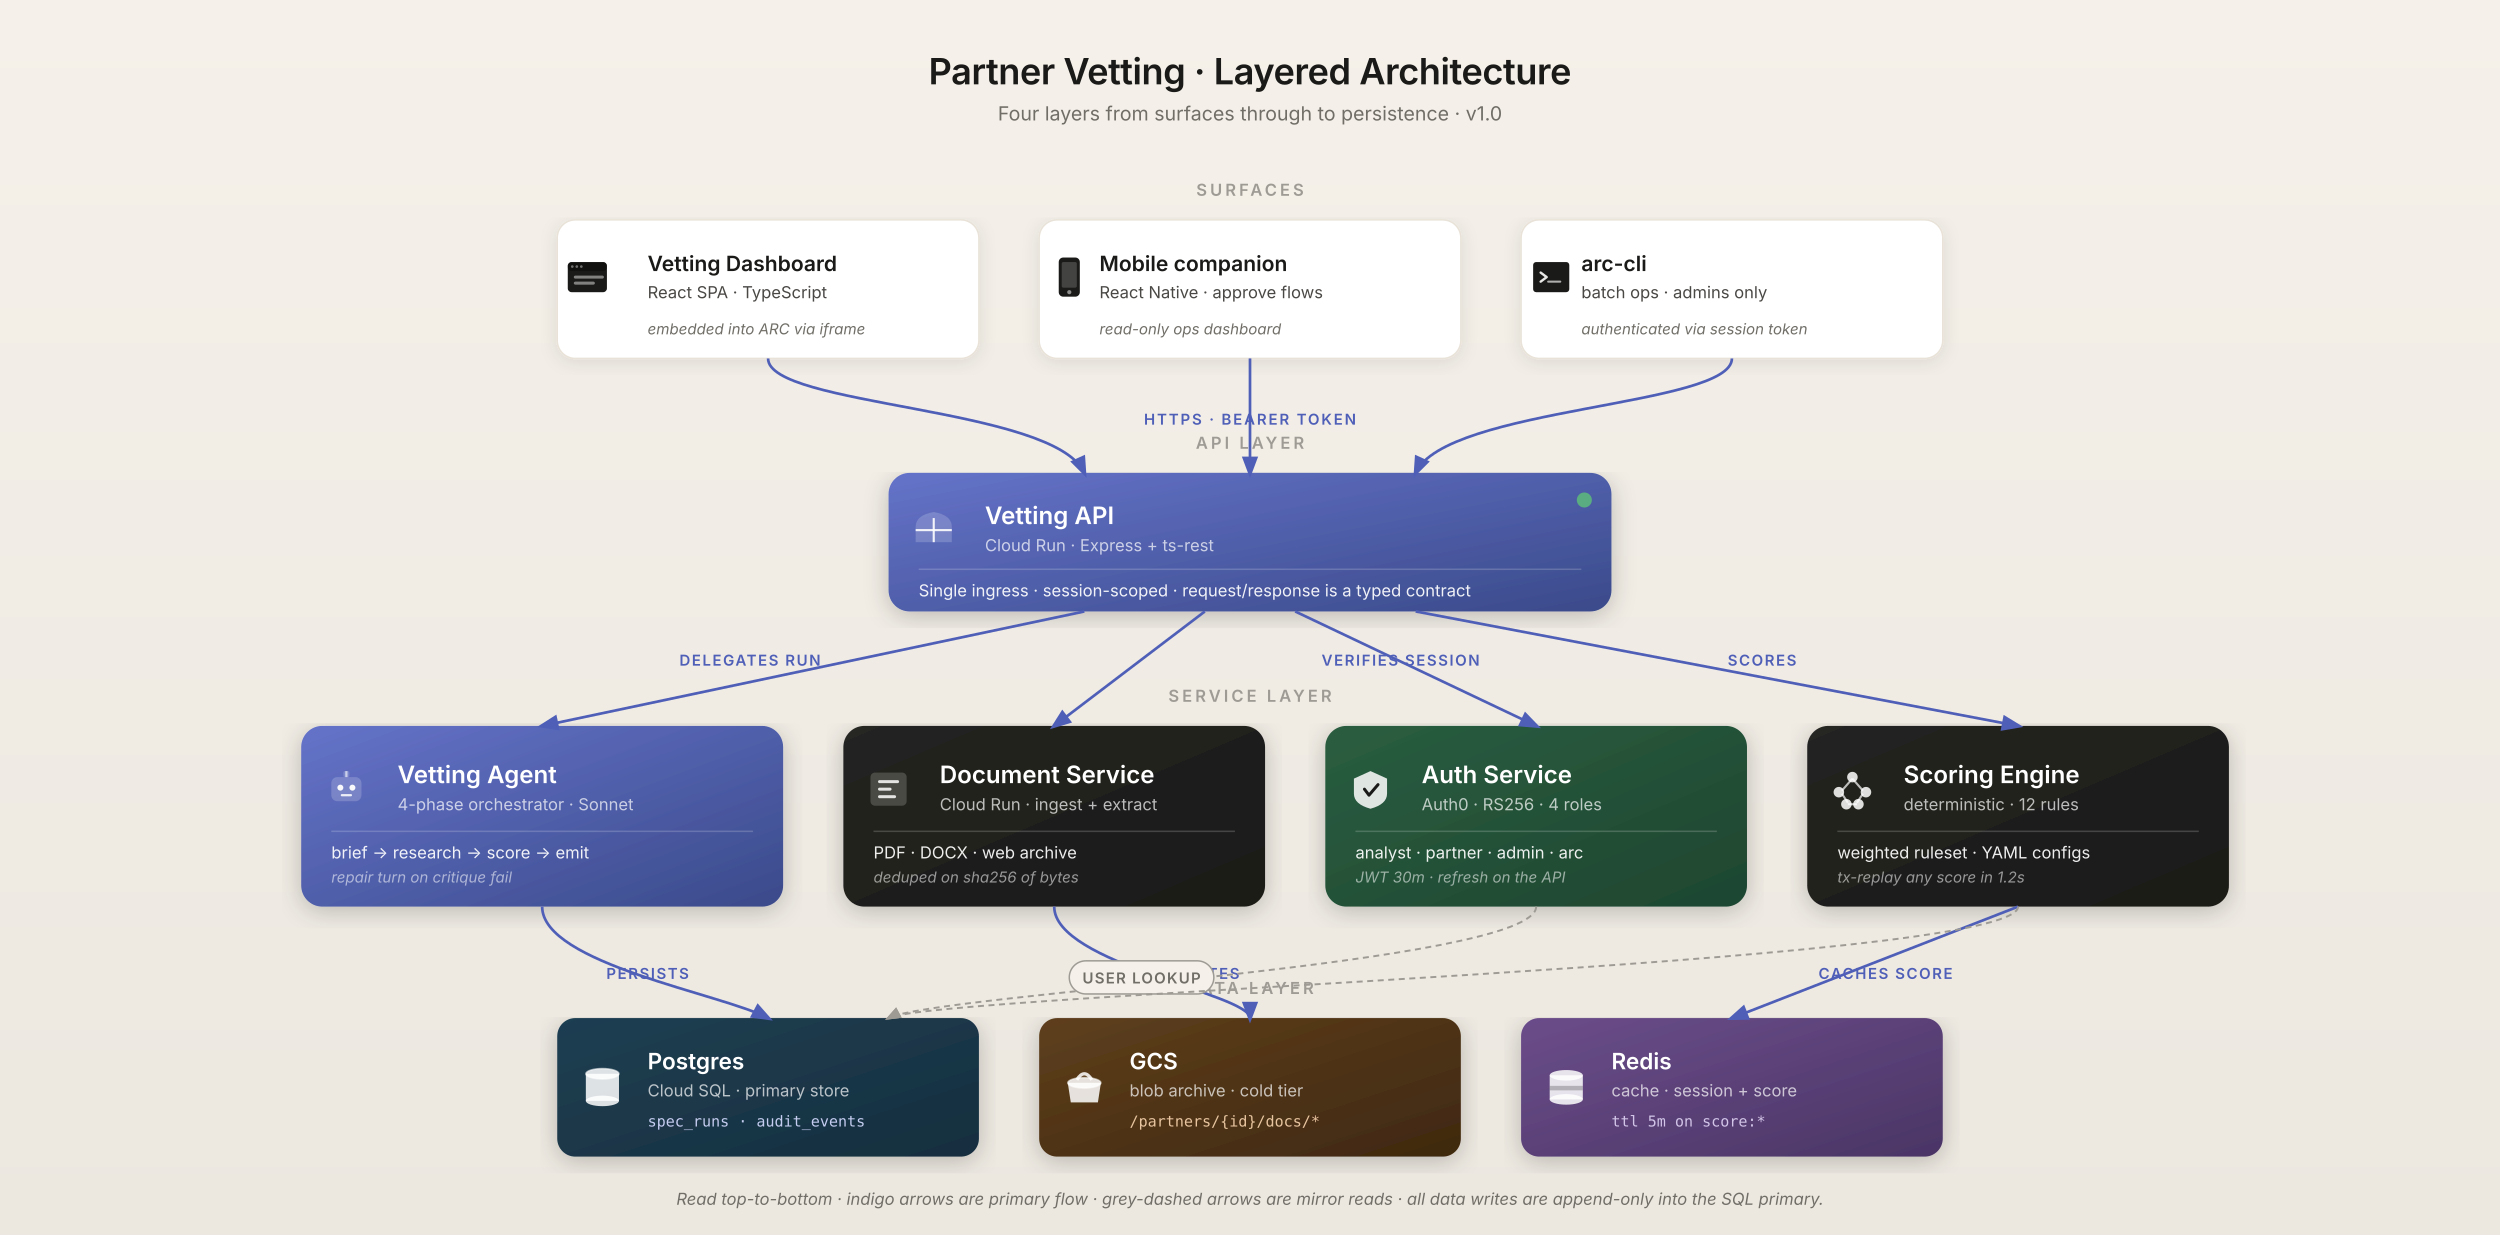
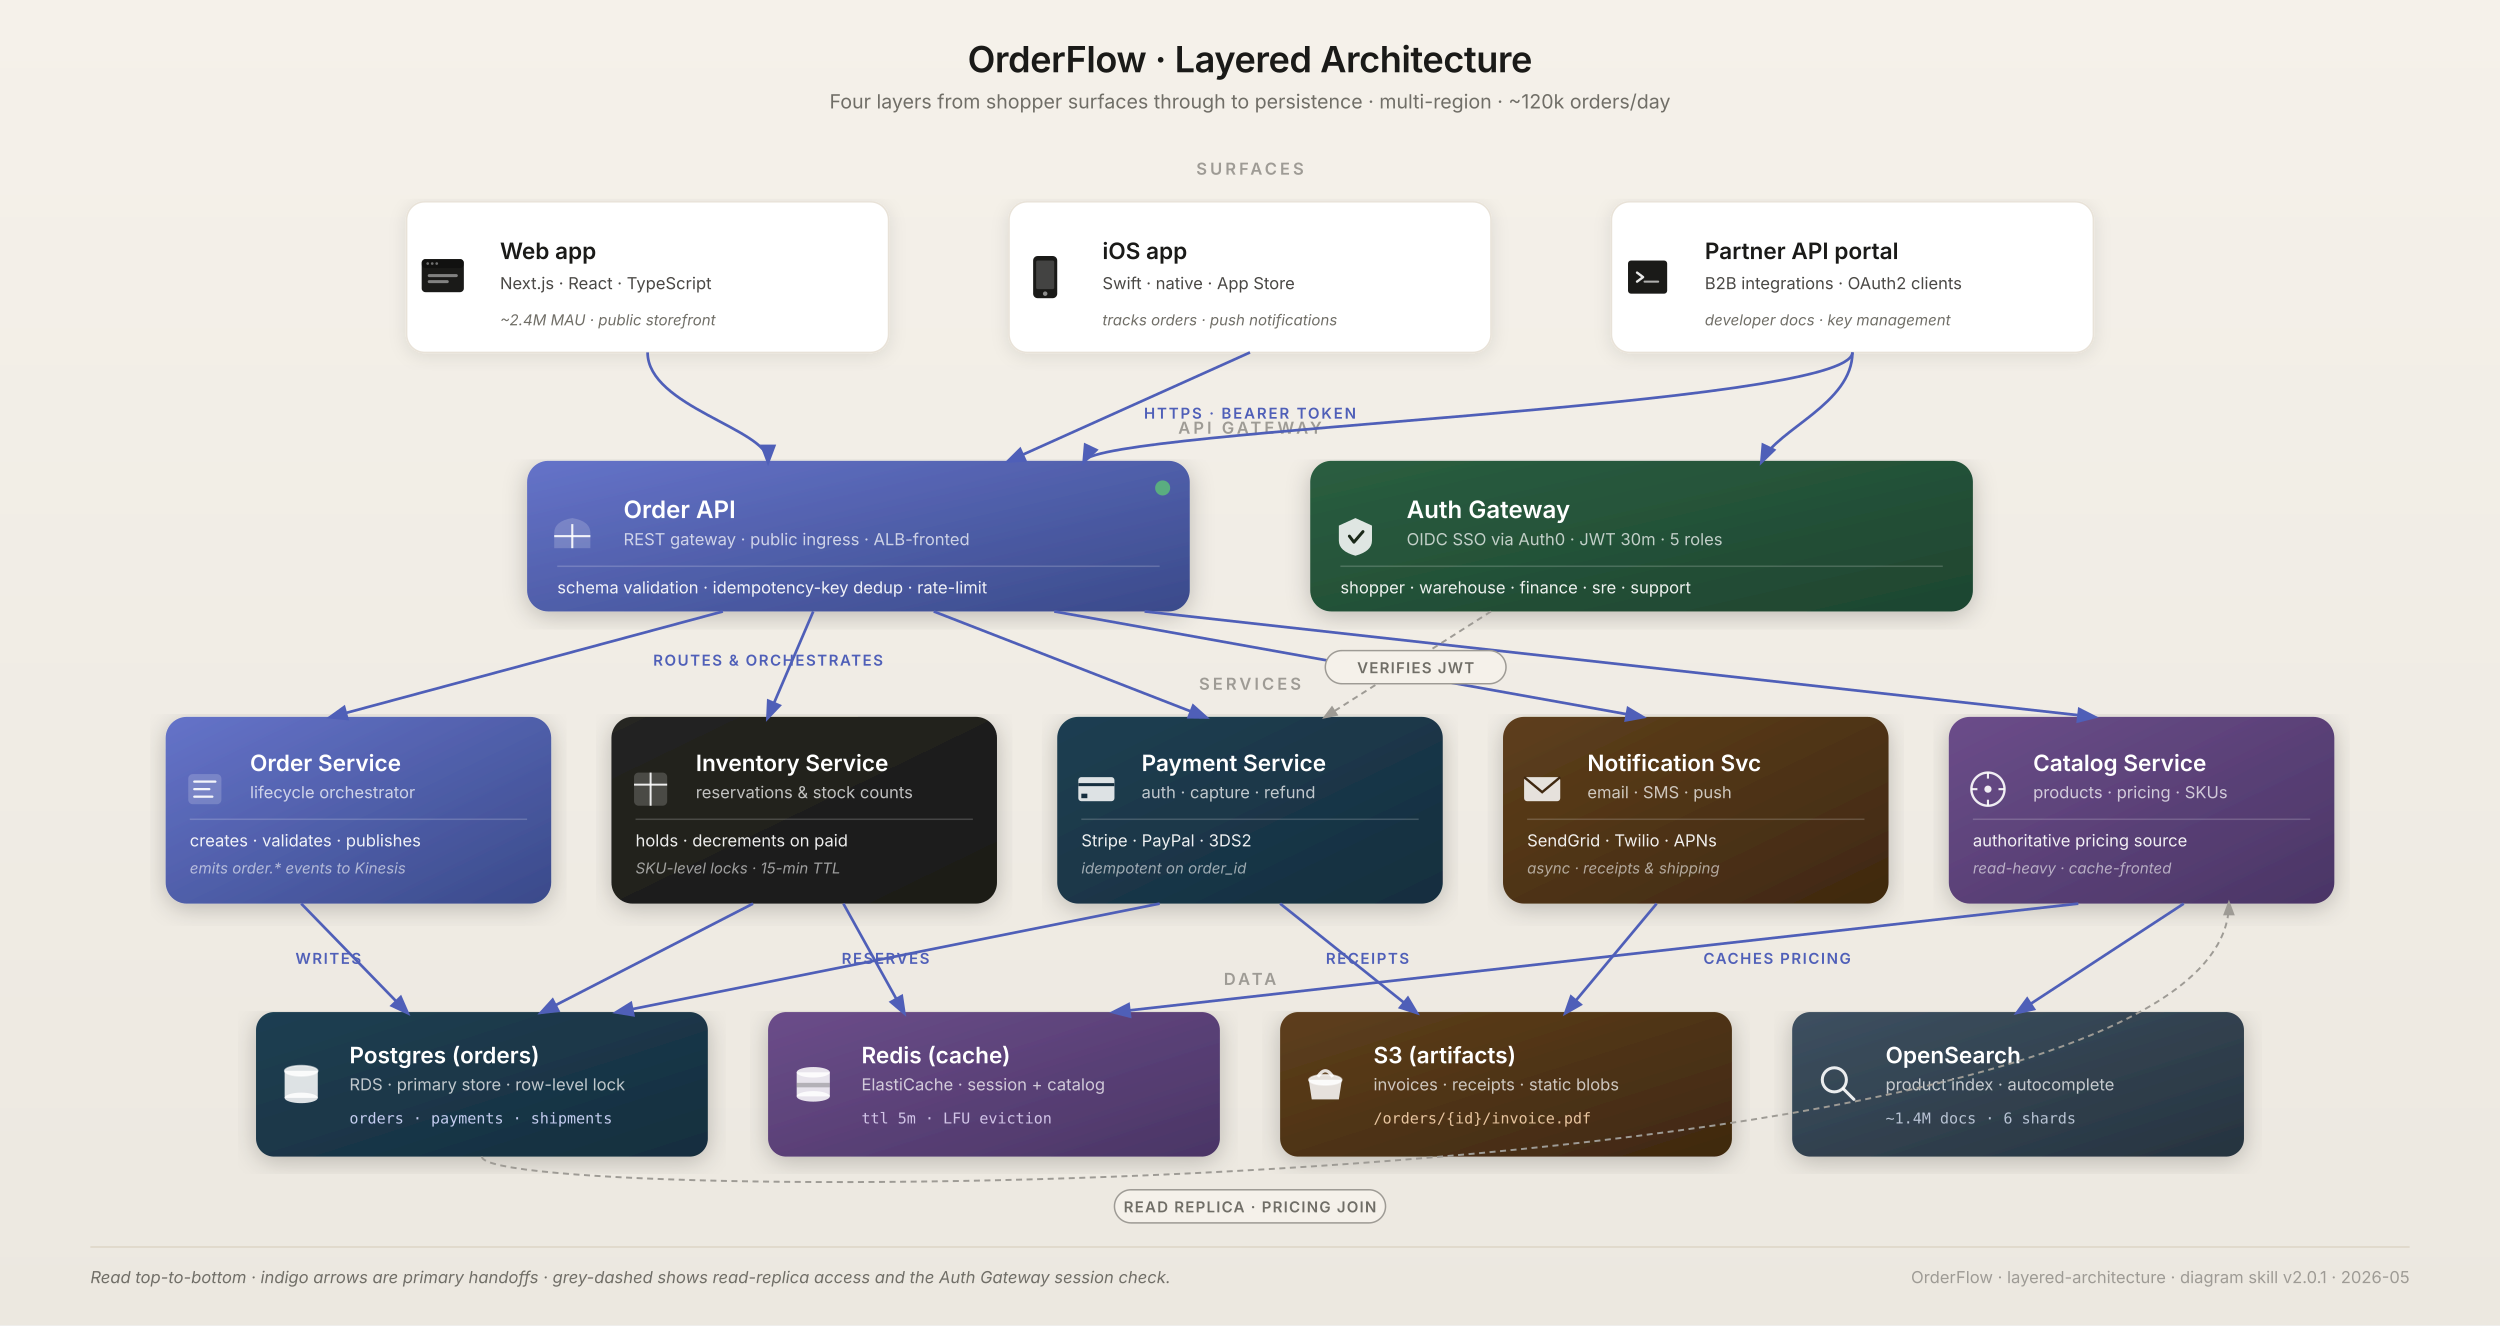
- <svg xmlns="http://www.w3.org/2000/svg" viewBox="0 0 1660 820" font-family="Inter, system-ui, -apple-system, sans-serif">
+ <svg xmlns="http://www.w3.org/2000/svg" viewBox="0 0 1660 880" font-family="Inter, system-ui, -apple-system, sans-serif">
  <defs>
    <filter id="cardShadow" x="-4%" y="-4%" width="108%" height="116%">
      <feDropShadow dx="0" dy="2" stdDeviation="6" flood-color="#1a1a18" flood-opacity="0.10" />
    </filter>
    <filter id="cardShadowDark" x="-4%" y="-4%" width="108%" height="116%">
      <feDropShadow dx="0" dy="3" stdDeviation="8" flood-color="#1a1a18" flood-opacity="0.22" />
    </filter>
    <linearGradient id="bgGrad" x1="0" y1="0" x2="0" y2="1">
      <stop offset="0%" stop-color="#f5f1ea" />
      <stop offset="100%" stop-color="#ece8e0" />
    </linearGradient>
    <linearGradient id="surfacePrimary" x1="0" y1="0" x2="1" y2="1">
      <stop offset="0%" stop-color="#6573c9" />
      <stop offset="100%" stop-color="#3a4a8a" />
    </linearGradient>
    <linearGradient id="surfaceNeutral" x1="0" y1="0" x2="1" y2="1">
      <stop offset="0%" stop-color="#252521" />
      <stop offset="100%" stop-color="#1a1a18" />
    </linearGradient>
    <linearGradient id="surfaceSql" x1="0" y1="0" x2="1" y2="1">
      <stop offset="0%" stop-color="#1e3f52" />
      <stop offset="100%" stop-color="#162e3e" />
    </linearGradient>
    <linearGradient id="surfaceSecure" x1="0" y1="0" x2="1" y2="1">
      <stop offset="0%" stop-color="#2a5e40" />
      <stop offset="100%" stop-color="#1e4530" />
    </linearGradient>
    <linearGradient id="surfaceStore" x1="0" y1="0" x2="1" y2="1">
      <stop offset="0%" stop-color="#5e3f1c" />
      <stop offset="100%" stop-color="#3f2810" />
    </linearGradient>
    <linearGradient id="surfaceCache" x1="0" y1="0" x2="1" y2="1">
      <stop offset="0%" stop-color="#6b4d8a" />
      <stop offset="100%" stop-color="#4a3565" />
    </linearGradient>
+     <linearGradient id="surfaceSlate" x1="0" y1="0" x2="1" y2="1">
+       <stop offset="0%" stop-color="#3d5060" />
+       <stop offset="100%" stop-color="#26333f" />
+     </linearGradient>
    <marker id="arrowAccent" markerWidth="8" markerHeight="8" refX="6" refY="3" orient="auto">
      <path d="M0,0 L0,6 L8,3 z" fill="#4f5fb8" />
    </marker>
    <marker id="arrowAccentSm" markerWidth="7" markerHeight="7" refX="5" refY="3" orient="auto">
      <path d="M0,0 L0,6 L7,3 z" fill="#4f5fb8" />
    </marker>
    <marker id="arrowGrey" markerWidth="8" markerHeight="8" refX="6" refY="3" orient="auto">
      <path d="M0,0 L0,6 L8,3 z" fill="#9e9b95" />
    </marker>
  </defs>
-   <rect width="1660" height="820" fill="url(#bgGrad)" />
-   <text x="830" y="56" text-anchor="middle" font-size="24" font-weight="600" fill="#1a1a18" letter-spacing="-0.3">Partner Vetting · Layered Architecture</text>
-   <text x="830" y="80" text-anchor="middle" font-size="13" fill="#706e67">Four layers from surfaces through to persistence · v1.0</text>
-   <text x="830" y="130" text-anchor="middle" font-size="11" font-weight="600" fill="#9e9b95" letter-spacing="2">SURFACES</text>
-   <rect x="370" y="146" width="280" height="92" rx="12" fill="white" stroke="#e8e2d8" filter="url(#cardShadow)" />
-   <g transform="translate(390, 184)">
-     <rect x="-13" y="-10" width="26" height="20" rx="2.5" fill="#1a1a18" />
-     <rect x="-13" y="-10" width="26" height="6" rx="2.5" fill="rgba(0,0,0,0.35)" />
-     <circle cx="-10" cy="-7" r="0.9" fill="rgba(255,255,255,0.4)" />
-     <circle cx="-7" cy="-7" r="0.9" fill="rgba(255,255,255,0.4)" />
-     <circle cx="-4" cy="-7" r="0.9" fill="rgba(255,255,255,0.4)" />
-     <rect x="-9" y="-1" width="20" height="2" rx="1" fill="rgba(255,255,255,0.45)" />
-     <rect x="-9" y="3" width="14" height="2" rx="1" fill="rgba(255,255,255,0.45)" />
-   </g>
-   <text x="430" y="180" font-size="14" font-weight="600" fill="#1a1a18">Vetting Dashboard</text>
-   <text x="430" y="198" font-size="11" fill="#4a4845">React SPA · TypeScript</text>
-   <text x="430" y="222" font-size="10" font-style="italic" fill="#706e67">embedded into ARC via iframe</text>
-   <rect x="690" y="146" width="280" height="92" rx="12" fill="white" stroke="#e8e2d8" filter="url(#cardShadow)" />
-   <g transform="translate(710, 184)">
-     <rect x="-7" y="-13" width="14" height="26" rx="3" fill="#1a1a18" />
-     <rect x="-5" y="-10" width="10" height="17" rx="1" fill="rgba(255,255,255,0.18)" />
-     <circle cx="0" cy="10" r="1.4" fill="rgba(255,255,255,0.5)" />
-   </g>
-   <text x="730" y="180" font-size="14" font-weight="600" fill="#1a1a18">Mobile companion</text>
-   <text x="730" y="198" font-size="11" fill="#4a4845">React Native · approve flows</text>
-   <text x="730" y="222" font-size="10" font-style="italic" fill="#706e67">read-only ops dashboard</text>
-   <rect x="1010" y="146" width="280" height="92" rx="12" fill="white" stroke="#e8e2d8" filter="url(#cardShadow)" />
-   <g transform="translate(1030, 184)">
-     <rect x="-12" y="-10" width="24" height="20" rx="2" fill="#1a1a18" />
+   <rect width="1660" height="880" fill="url(#bgGrad)" />
+   <text x="830" y="48" text-anchor="middle" font-size="24" font-weight="600" fill="#1a1a18" letter-spacing="-0.3">OrderFlow · Layered Architecture</text>
+   <text x="830" y="72" text-anchor="middle" font-size="13" fill="#706e67">Four layers from shopper surfaces through to persistence · multi-region · ~120k orders/day</text>
+   <text x="830" y="116" text-anchor="middle" font-size="11" font-weight="600" fill="#9e9b95" letter-spacing="2">SURFACES</text>
+   <rect x="270" y="134" width="320" height="100" rx="12" fill="white" stroke="#e8e2d8" filter="url(#cardShadow)" />
+   <g transform="translate(294, 184)">
+     <rect x="-14" y="-12" width="28" height="22" rx="2.5" fill="#1a1a18" />
+     <rect x="-14" y="-12" width="28" height="6" rx="2.5" fill="rgba(0,0,0,0.35)" />
+     <circle cx="-10" cy="-9" r="0.9" fill="rgba(255,255,255,0.4)" />
+     <circle cx="-7" cy="-9" r="0.9" fill="rgba(255,255,255,0.4)" />
+     <circle cx="-4" cy="-9" r="0.9" fill="rgba(255,255,255,0.4)" />
+     <rect x="-10" y="-2" width="20" height="2" rx="1" fill="rgba(255,255,255,0.45)" />
+     <rect x="-10" y="2" width="14" height="2" rx="1" fill="rgba(255,255,255,0.45)" />
+   </g>
+   <text x="332" y="172" font-size="15" font-weight="600" fill="#1a1a18">Web app</text>
+   <text x="332" y="192" font-size="11" fill="#4a4845">Next.js · React · TypeScript</text>
+   <text x="332" y="216" font-size="10" font-style="italic" fill="#706e67">~2.4M MAU · public storefront</text>
+   <rect x="670" y="134" width="320" height="100" rx="12" fill="white" stroke="#e8e2d8" filter="url(#cardShadow)" />
+   <g transform="translate(694, 184)">
+     <rect x="-8" y="-14" width="16" height="28" rx="3" fill="#1a1a18" />
+     <rect x="-6" y="-11" width="12" height="19" rx="1" fill="rgba(255,255,255,0.18)" />
+     <circle cx="0" cy="11" r="1.5" fill="rgba(255,255,255,0.5)" />
+   </g>
+   <text x="732" y="172" font-size="15" font-weight="600" fill="#1a1a18">iOS app</text>
+   <text x="732" y="192" font-size="11" fill="#4a4845">Swift · native · App Store</text>
+   <text x="732" y="216" font-size="10" font-style="italic" fill="#706e67">tracks orders · push notifications</text>
+   <rect x="1070" y="134" width="320" height="100" rx="12" fill="white" stroke="#e8e2d8" filter="url(#cardShadow)" />
+   <g transform="translate(1094, 184)">
+     <rect x="-13" y="-11" width="26" height="22" rx="2" fill="#1a1a18" />
    <path d="M-7,-3 L-3,0 L-7,3" stroke="rgba(255,255,255,0.9)" stroke-width="1.6" stroke-linecap="round" stroke-linejoin="round" fill="none" />
-     <line x1="-2" y1="3" x2="6" y2="3" stroke="rgba(255,255,255,0.65)" stroke-width="1.4" stroke-linecap="round" />
-   </g>
-   <text x="1050" y="180" font-size="14" font-weight="600" fill="#1a1a18">arc-cli</text>
-   <text x="1050" y="198" font-size="11" fill="#4a4845">batch ops · admins only</text>
-   <text x="1050" y="222" font-size="10" font-style="italic" fill="#706e67">authenticated via session token</text>
-   <text x="830" y="298" text-anchor="middle" font-size="11" font-weight="600" fill="#9e9b95" letter-spacing="2">API LAYER</text>
-   <rect x="590" y="314" width="480" height="92" rx="14" fill="url(#surfacePrimary)" filter="url(#cardShadowDark)" />
-   <g transform="translate(620, 352)">
+     <line x1="-2" y1="3" x2="7" y2="3" stroke="rgba(255,255,255,0.65)" stroke-width="1.4" stroke-linecap="round" />
+   </g>
+   <text x="1132" y="172" font-size="15" font-weight="600" fill="#1a1a18">Partner API portal</text>
+   <text x="1132" y="192" font-size="11" fill="#4a4845">B2B integrations · OAuth2 clients</text>
+   <text x="1132" y="216" font-size="10" font-style="italic" fill="#706e67">developer docs · key management</text>
+   <text x="830" y="288" text-anchor="middle" font-size="11" font-weight="600" fill="#9e9b95" letter-spacing="2">API GATEWAY</text>
+   <rect x="350" y="306" width="440" height="100" rx="14" fill="url(#surfacePrimary)" filter="url(#cardShadowDark)" />
+   <g transform="translate(380, 356)">
    <path d="M-12,8 L-12,-2 Q-12,-10 0,-12 Q12,-10 12,-2 L12,8 Z" fill="rgba(255,255,255,0.18)" />
    <line x1="0" y1="-8" x2="0" y2="8" stroke="rgba(255,255,255,0.9)" stroke-width="1.4" />
    <line x1="-12" y1="0" x2="12" y2="0" stroke="rgba(255,255,255,0.9)" stroke-width="1.4" />
  </g>
-   <text x="654" y="348" font-size="16" font-weight="600" fill="white">Vetting API</text>
-   <text x="654" y="366" font-size="11" fill="rgba(255,255,255,0.7)">Cloud Run · Express + ts-rest</text>
-   <line x1="610" y1="378" x2="1050" y2="378" stroke="rgba(255,255,255,0.18)" />
-   <text x="610" y="396" font-size="11" fill="rgba(255,255,255,0.92)">Single ingress · session-scoped · request/response is a typed contract</text>
-   <circle cx="1052" cy="332" r="5" fill="#5aad80" class="anim-pulse" />
-   <text x="830" y="466" text-anchor="middle" font-size="11" font-weight="600" fill="#9e9b95" letter-spacing="2">SERVICE LAYER</text>
-   <rect x="200" y="482" width="320" height="120" rx="14" fill="url(#surfacePrimary)" filter="url(#cardShadowDark)" />
-   <g transform="translate(230, 524)">
-     <rect x="-10" y="-8" width="20" height="16" rx="4" fill="rgba(255,255,255,0.18)" />
-     <rect x="-2" y="-12" width="4" height="4" rx="1" fill="rgba(255,255,255,0.18)" />
-     <line x1="0" y1="-12" x2="0" y2="-8" stroke="rgba(255,255,255,0.6)" stroke-width="1.5" />
-     <circle cx="-4" cy="-1" r="2" fill="rgba(255,255,255,0.95)" />
-     <circle cx="4" cy="-1" r="2" fill="rgba(255,255,255,0.95)" />
-     <path d="M-3,4 L3,4" stroke="rgba(255,255,255,0.85)" stroke-width="1.5" stroke-linecap="round" />
-   </g>
-   <text x="264" y="520" font-size="16" font-weight="600" fill="white">Vetting Agent</text>
-   <text x="264" y="538" font-size="11" fill="rgba(255,255,255,0.7)">4-phase orchestrator · Sonnet</text>
-   <line x1="220" y1="552" x2="500" y2="552" stroke="rgba(255,255,255,0.18)" />
-   <text x="220" y="570" font-size="11" fill="rgba(255,255,255,0.92)">brief → research → score → emit</text>
-   <text x="220" y="586" font-size="10" font-style="italic" fill="rgba(255,255,255,0.55)">repair turn on critique fail</text>
-   <rect x="560" y="482" width="280" height="120" rx="14" fill="url(#surfaceNeutral)" filter="url(#cardShadowDark)" />
-   <g transform="translate(590, 524)">
-     <rect x="-12" y="-11" width="24" height="22" rx="3" fill="rgba(255,255,255,0.18)" />
-     <rect x="-7" y="-6" width="14" height="2" rx="1" fill="rgba(255,255,255,0.85)" />
-     <rect x="-7" y="-1" width="9" height="2" rx="1" fill="rgba(255,255,255,0.85)" />
-     <rect x="-7" y="4" width="12" height="2" rx="1" fill="rgba(255,255,255,0.85)" />
-   </g>
-   <text x="624" y="520" font-size="16" font-weight="600" fill="white">Document Service</text>
-   <text x="624" y="538" font-size="11" fill="rgba(255,255,255,0.7)">Cloud Run · ingest + extract</text>
-   <line x1="580" y1="552" x2="820" y2="552" stroke="rgba(255,255,255,0.18)" />
-   <text x="580" y="570" font-size="11" fill="rgba(255,255,255,0.92)">PDF · DOCX · web archive</text>
-   <text x="580" y="586" font-size="10" font-style="italic" fill="rgba(255,255,255,0.55)">deduped on sha256 of bytes</text>
-   <rect x="880" y="482" width="280" height="120" rx="14" fill="url(#surfaceSecure)" filter="url(#cardShadowDark)" />
-   <g transform="translate(910, 524)">
+   <text x="414" y="344" font-size="16" font-weight="600" fill="white">Order API</text>
+   <text x="414" y="362" font-size="11" fill="rgba(255,255,255,0.72)">REST gateway · public ingress · ALB-fronted</text>
+   <line x1="370" y1="376" x2="770" y2="376" stroke="rgba(255,255,255,0.18)" />
+   <text x="370" y="394" font-size="11" fill="rgba(255,255,255,0.92)">schema validation · idempotency-key dedup · rate-limit</text>
+   <circle cx="772" cy="324" r="5" fill="#5aad80" />
+   <rect x="870" y="306" width="440" height="100" rx="14" fill="url(#surfaceSecure)" filter="url(#cardShadowDark)" />
+   <g transform="translate(900, 356)">
    <path d="M0,-12 L11,-7 L11,3 Q11,10 0,13 Q-11,10 -11,3 L-11,-7 Z" fill="rgba(255,255,255,0.85)" />
-     <path d="M-4,0 L-1,4 L5,-3" stroke="#1a1a18" stroke-width="2" stroke-linecap="round" stroke-linejoin="round" fill="none" />
-   </g>
-   <text x="944" y="520" font-size="16" font-weight="600" fill="white">Auth Service</text>
-   <text x="944" y="538" font-size="11" fill="rgba(255,255,255,0.7)">Auth0 · RS256 · 4 roles</text>
-   <line x1="900" y1="552" x2="1140" y2="552" stroke="rgba(255,255,255,0.18)" />
-   <text x="900" y="570" font-size="11" fill="rgba(255,255,255,0.92)">analyst · partner · admin · arc</text>
-   <text x="900" y="586" font-size="10" font-style="italic" fill="rgba(255,255,255,0.55)">JWT 30m · refresh on the API</text>
-   <rect x="1200" y="482" width="280" height="120" rx="14" fill="url(#surfaceNeutral)" filter="url(#cardShadowDark)" />
-   <g transform="translate(1230, 524)">
-     <circle cx="0" cy="-8" r="3.5" fill="rgba(255,255,255,0.85)" />
-     <circle cx="-9" cy="2" r="3.5" fill="rgba(255,255,255,0.85)" />
-     <circle cx="9" cy="2" r="3.5" fill="rgba(255,255,255,0.85)" />
-     <circle cx="-4" cy="10" r="3.5" fill="rgba(255,255,255,0.85)" />
-     <circle cx="4" cy="10" r="3.5" fill="rgba(255,255,255,0.85)" />
-     <line x1="0" y1="-7" x2="-7" y2="1" stroke="rgba(255,255,255,0.7)" stroke-width="1.4" />
-     <line x1="0" y1="-7" x2="7" y2="1" stroke="rgba(255,255,255,0.7)" stroke-width="1.4" />
-     <line x1="-7" y1="3" x2="-3" y2="9" stroke="rgba(255,255,255,0.7)" stroke-width="1.4" />
-     <line x1="7" y1="3" x2="3" y2="9" stroke="rgba(255,255,255,0.7)" stroke-width="1.4" />
-     <line x1="-3" y1="10" x2="3" y2="10" stroke="rgba(255,255,255,0.7)" stroke-width="1.4" />
-   </g>
-   <text x="1264" y="520" font-size="16" font-weight="600" fill="white">Scoring Engine</text>
-   <text x="1264" y="538" font-size="11" fill="rgba(255,255,255,0.7)">deterministic · 12 rules</text>
-   <line x1="1220" y1="552" x2="1460" y2="552" stroke="rgba(255,255,255,0.18)" />
-   <text x="1220" y="570" font-size="11" fill="rgba(255,255,255,0.92)">weighted ruleset · YAML configs</text>
-   <text x="1220" y="586" font-size="10" font-style="italic" fill="rgba(255,255,255,0.55)">tx-replay any score in 1.2s</text>
-   <text x="830" y="660" text-anchor="middle" font-size="11" font-weight="600" fill="#9e9b95" letter-spacing="2">DATA LAYER</text>
-   <rect x="370" y="676" width="280" height="92" rx="12" fill="url(#surfaceSql)" filter="url(#cardShadowDark)" />
-   <g transform="translate(400, 722)">
+     <path d="M-4,0 L-1,4 L5,-3" stroke="#1a2818" stroke-width="2" stroke-linecap="round" stroke-linejoin="round" fill="none" />
+   </g>
+   <text x="934" y="344" font-size="16" font-weight="600" fill="white">Auth Gateway</text>
+   <text x="934" y="362" font-size="11" fill="rgba(255,255,255,0.72)">OIDC SSO via Auth0 · JWT 30m · 5 roles</text>
+   <line x1="890" y1="376" x2="1290" y2="376" stroke="rgba(255,255,255,0.18)" />
+   <text x="890" y="394" font-size="11" fill="rgba(255,255,255,0.92)">shopper · warehouse · finance · sre · support</text>
+   <text x="830" y="458" text-anchor="middle" font-size="11" font-weight="600" fill="#9e9b95" letter-spacing="2">SERVICES</text>
+   <rect x="110" y="476" width="256" height="124" rx="14" fill="url(#surfacePrimary)" filter="url(#cardShadowDark)" />
+   <g transform="translate(136, 524)">
+     <rect x="-11" y="-10" width="22" height="20" rx="3" fill="rgba(255,255,255,0.18)" />
+     <line x1="-7" y1="-5" x2="7" y2="-5" stroke="rgba(255,255,255,0.92)" stroke-width="1.5" stroke-linecap="round" />
+     <line x1="-7" y1="0" x2="3" y2="0" stroke="rgba(255,255,255,0.92)" stroke-width="1.5" stroke-linecap="round" />
+     <line x1="-7" y1="5" x2="5" y2="5" stroke="rgba(255,255,255,0.92)" stroke-width="1.5" stroke-linecap="round" />
+   </g>
+   <text x="166" y="512" font-size="15" font-weight="600" fill="white">Order Service</text>
+   <text x="166" y="530" font-size="11" fill="rgba(255,255,255,0.72)">lifecycle orchestrator</text>
+   <line x1="126" y1="544" x2="350" y2="544" stroke="rgba(255,255,255,0.18)" />
+   <text x="126" y="562" font-size="11" fill="rgba(255,255,255,0.92)">creates · validates · publishes</text>
+   <text x="126" y="580" font-size="10" font-style="italic" fill="rgba(255,255,255,0.58)">emits order.* events to Kinesis</text>
+   <rect x="406" y="476" width="256" height="124" rx="14" fill="url(#surfaceNeutral)" filter="url(#cardShadowDark)" />
+   <g transform="translate(432, 524)">
+     <rect x="-11" y="-11" width="22" height="22" rx="3" fill="rgba(255,255,255,0.18)" />
+     <line x1="-11" y1="-3" x2="11" y2="-3" stroke="rgba(255,255,255,0.9)" stroke-width="1.3" />
+     <line x1="0" y1="-11" x2="0" y2="11" stroke="rgba(255,255,255,0.9)" stroke-width="1.3" />
+   </g>
+   <text x="462" y="512" font-size="15" font-weight="600" fill="white">Inventory Service</text>
+   <text x="462" y="530" font-size="11" fill="rgba(255,255,255,0.72)">reservations &amp; stock counts</text>
+   <line x1="422" y1="544" x2="646" y2="544" stroke="rgba(255,255,255,0.18)" />
+   <text x="422" y="562" font-size="11" fill="rgba(255,255,255,0.92)">holds · decrements on paid</text>
+   <text x="422" y="580" font-size="10" font-style="italic" fill="rgba(255,255,255,0.58)">SKU-level locks · 15-min TTL</text>
+   <rect x="702" y="476" width="256" height="124" rx="14" fill="url(#surfaceSql)" filter="url(#cardShadowDark)" />
+   <g transform="translate(728, 524)">
+     <rect x="-12" y="-8" width="24" height="16" rx="2" fill="rgba(255,255,255,0.85)" />
+     <line x1="-12" y1="-3" x2="12" y2="-3" stroke="#162e3e" stroke-width="2" />
+     <rect x="-10" y="3" width="4" height="3" fill="#162e3e" />
+   </g>
+   <text x="758" y="512" font-size="15" font-weight="600" fill="white">Payment Service</text>
+   <text x="758" y="530" font-size="11" fill="rgba(255,255,255,0.72)">auth · capture · refund</text>
+   <line x1="718" y1="544" x2="942" y2="544" stroke="rgba(255,255,255,0.18)" />
+   <text x="718" y="562" font-size="11" fill="rgba(255,255,255,0.92)">Stripe · PayPal · 3DS2</text>
+   <text x="718" y="580" font-size="10" font-style="italic" fill="rgba(255,255,255,0.58)">idempotent on order_id</text>
+   <rect x="998" y="476" width="256" height="124" rx="14" fill="url(#surfaceStore)" filter="url(#cardShadowDark)" />
+   <g transform="translate(1024, 524)">
+     <rect x="-12" y="-8" width="24" height="16" rx="2" fill="rgba(255,255,255,0.85)" />
+     <path d="M-12,-8 L0,2 L12,-8" fill="none" stroke="#3f2810" stroke-width="1.6" />
+   </g>
+   <text x="1054" y="512" font-size="15" font-weight="600" fill="white">Notification Svc</text>
+   <text x="1054" y="530" font-size="11" fill="rgba(255,255,255,0.72)">email · SMS · push</text>
+   <line x1="1014" y1="544" x2="1238" y2="544" stroke="rgba(255,255,255,0.18)" />
+   <text x="1014" y="562" font-size="11" fill="rgba(255,255,255,0.92)">SendGrid · Twilio · APNs</text>
+   <text x="1014" y="580" font-size="10" font-style="italic" fill="rgba(255,255,255,0.58)">async · receipts &amp; shipping</text>
+   <rect x="1294" y="476" width="256" height="124" rx="14" fill="url(#surfaceCache)" filter="url(#cardShadowDark)" />
+   <g transform="translate(1320, 524)">
+     <circle cx="0" cy="0" r="11" fill="none" stroke="rgba(255,255,255,0.9)" stroke-width="1.6" />
+     <circle cx="0" cy="0" r="2.4" fill="rgba(255,255,255,0.9)" />
+     <line x1="0" y1="-11" x2="0" y2="-7" stroke="rgba(255,255,255,0.9)" stroke-width="1.4" />
+     <line x1="0" y1="11" x2="0" y2="7" stroke="rgba(255,255,255,0.9)" stroke-width="1.4" />
+     <line x1="-11" y1="0" x2="-7" y2="0" stroke="rgba(255,255,255,0.9)" stroke-width="1.4" />
+     <line x1="11" y1="0" x2="7" y2="0" stroke="rgba(255,255,255,0.9)" stroke-width="1.4" />
+   </g>
+   <text x="1350" y="512" font-size="15" font-weight="600" fill="white">Catalog Service</text>
+   <text x="1350" y="530" font-size="11" fill="rgba(255,255,255,0.72)">products · pricing · SKUs</text>
+   <line x1="1310" y1="544" x2="1534" y2="544" stroke="rgba(255,255,255,0.18)" />
+   <text x="1310" y="562" font-size="11" fill="rgba(255,255,255,0.92)">authoritative pricing source</text>
+   <text x="1310" y="580" font-size="10" font-style="italic" fill="rgba(255,255,255,0.58)">read-heavy · cache-fronted</text>
+   <text x="830" y="654" text-anchor="middle" font-size="11" font-weight="600" fill="#9e9b95" letter-spacing="2">DATA</text>
+   <rect x="170" y="672" width="300" height="96" rx="12" fill="url(#surfaceSql)" filter="url(#cardShadowDark)" />
+   <g transform="translate(200, 720)">
    <ellipse cx="0" cy="-9" rx="11" ry="3.5" fill="rgba(255,255,255,0.85)" />
    <rect x="-11" y="-9" width="22" height="18" fill="rgba(255,255,255,0.85)" />
    <ellipse cx="0" cy="9" rx="11" ry="3.5" fill="rgba(255,255,255,0.85)" />
    <ellipse cx="0" cy="-9" rx="11" ry="3.5" fill="none" stroke="rgba(255,255,255,0.55)" stroke-width="1" />
  </g>
-   <text x="430" y="710" font-size="15" font-weight="600" fill="white">Postgres</text>
-   <text x="430" y="728" font-size="11" fill="rgba(255,255,255,0.7)">Cloud SQL · primary store</text>
-   <text x="430" y="748" font-size="10" font-family="monospace" fill="#c5cdf0">spec_runs · audit_events</text>
-   <rect x="690" y="676" width="280" height="92" rx="12" fill="url(#surfaceStore)" filter="url(#cardShadowDark)" />
-   <g transform="translate(720, 722)">
+   <text x="232" y="706" font-size="15" font-weight="600" fill="white">Postgres (orders)</text>
+   <text x="232" y="724" font-size="11" fill="rgba(255,255,255,0.72)">RDS · primary store · row-level lock</text>
+   <text x="232" y="746" font-size="10" font-family="monospace" fill="#c5cdf0">orders · payments · shipments</text>
+   <rect x="510" y="672" width="300" height="96" rx="12" fill="url(#surfaceCache)" filter="url(#cardShadowDark)" />
+   <g transform="translate(540, 720)">
+     <ellipse cx="0" cy="-8" rx="11" ry="3.5" fill="rgba(255,255,255,0.85)" />
+     <rect x="-11" y="-8" width="22" height="16" fill="rgba(255,255,255,0.85)" />
+     <ellipse cx="0" cy="8" rx="11" ry="3.5" fill="rgba(255,255,255,0.85)" />
+     <rect x="-11" y="-1" width="22" height="3" fill="rgba(26,26,24,0.25)" />
+   </g>
+   <text x="572" y="706" font-size="15" font-weight="600" fill="white">Redis (cache)</text>
+   <text x="572" y="724" font-size="11" fill="rgba(255,255,255,0.72)">ElastiCache · session + catalog</text>
+   <text x="572" y="746" font-size="10" font-family="monospace" fill="#d2c5e8">ttl 5m · LFU eviction</text>
+   <rect x="850" y="672" width="300" height="96" rx="12" fill="url(#surfaceStore)" filter="url(#cardShadowDark)" />
+   <g transform="translate(880, 720)">
    <path d="M-11,-3 L-9,10 L9,10 L11,-3 Z" fill="rgba(255,255,255,0.85)" />
    <ellipse cx="0" cy="-3" rx="11" ry="3.5" fill="rgba(255,255,255,0.85)" />
    <ellipse cx="0" cy="-3" rx="11" ry="3.5" fill="none" stroke="rgba(255,255,255,0.55)" stroke-width="1" />
    <path d="M-5,-5 Q0,-13 5,-5" stroke="rgba(255,255,255,0.85)" stroke-width="2.2" fill="none" />
  </g>
-   <text x="750" y="710" font-size="15" font-weight="600" fill="white">GCS</text>
-   <text x="750" y="728" font-size="11" fill="rgba(255,255,255,0.7)">blob archive · cold tier</text>
-   <text x="750" y="748" font-size="10" font-family="monospace" fill="#e8c5a0">/partners/{id}/docs/*</text>
-   <rect x="1010" y="676" width="280" height="92" rx="12" fill="url(#surfaceCache)" filter="url(#cardShadowDark)" />
-   <g transform="translate(1040, 722)">
-     <ellipse cx="0" cy="-8" rx="11" ry="3.5" fill="rgba(255,255,255,0.85)" />
-     <rect x="-11" y="-8" width="22" height="16" fill="rgba(255,255,255,0.85)" />
-     <ellipse cx="0" cy="8" rx="11" ry="3.5" fill="rgba(255,255,255,0.85)" />
-     <rect x="-11" y="-1" width="22" height="3" fill="rgba(26,26,24,0.25)" />
-   </g>
-   <text x="1070" y="710" font-size="15" font-weight="600" fill="white">Redis</text>
-   <text x="1070" y="728" font-size="11" fill="rgba(255,255,255,0.7)">cache · session + score</text>
-   <text x="1070" y="748" font-size="10" font-family="monospace" fill="#d2c5e8">ttl 5m on score:*</text>
-   <path d="M 510 238 C 510 270 700 270 720 314" stroke="#4f5fb8" stroke-width="1.8" fill="none" marker-end="url(#arrowAccent)" />
-   <path d="M 830 238 L 830 314" stroke="#4f5fb8" stroke-width="1.8" fill="none" marker-end="url(#arrowAccent)" />
-   <path d="M 1150 238 C 1150 270 960 270 940 314" stroke="#4f5fb8" stroke-width="1.8" fill="none" marker-end="url(#arrowAccent)" />
-   <text x="830" y="282" text-anchor="middle" font-size="10" font-weight="600" fill="#4f5fb8" letter-spacing="1.2">HTTPS · BEARER TOKEN</text>
-   <path d="M 720 406 L 360 482" stroke="#4f5fb8" stroke-width="1.8" fill="none" marker-end="url(#arrowAccent)" />
-   <text x="498" y="442" text-anchor="middle" font-size="10" font-weight="600" fill="#4f5fb8" letter-spacing="1">DELEGATES RUN</text>
-   <path d="M 800 406 L 700 482" stroke="#4f5fb8" stroke-width="1.8" fill="none" marker-end="url(#arrowAccent)" />
-   <path d="M 860 406 L 1020 482" stroke="#4f5fb8" stroke-width="1.8" fill="none" marker-end="url(#arrowAccent)" />
-   <text x="930" y="442" text-anchor="middle" font-size="10" font-weight="600" fill="#4f5fb8" letter-spacing="1">VERIFIES SESSION</text>
-   <path d="M 940 406 L 1340 482" stroke="#4f5fb8" stroke-width="1.8" fill="none" marker-end="url(#arrowAccent)" />
-   <text x="1170" y="442" text-anchor="middle" font-size="10" font-weight="600" fill="#4f5fb8" letter-spacing="1">SCORES</text>
-   <path d="M 360 602 C 360 640 480 660 510 676" stroke="#4f5fb8" stroke-width="1.8" fill="none" marker-end="url(#arrowAccent)" />
-   <text x="430" y="650" text-anchor="middle" font-size="10" font-weight="600" fill="#4f5fb8" letter-spacing="1">PERSISTS</text>
-   <path d="M 700 602 C 700 640 830 660 830 676" stroke="#4f5fb8" stroke-width="1.8" fill="none" marker-end="url(#arrowAccent)" />
-   <text x="780" y="650" text-anchor="middle" font-size="10" font-weight="600" fill="#4f5fb8" letter-spacing="1">STORES BYTES</text>
-   <path d="M 1020 602 C 1020 640 620 660 590 676" stroke="#9e9b95" stroke-width="1.3" stroke-dasharray="4,3" fill="none" marker-end="url(#arrowGrey)" />
-   <g transform="translate(710, 638)">
-     <rect width="96" height="22" rx="11" fill="#f5f1ea" stroke="#9e9b95" />
-     <text x="48" y="15" text-anchor="middle" font-size="10" font-weight="600" fill="#706e67" letter-spacing="0.8">USER LOOKUP</text>
-   </g>
-   <path d="M 1340 602 L 1150 676" stroke="#4f5fb8" stroke-width="1.8" fill="none" marker-end="url(#arrowAccent)" />
-   <text x="1252" y="650" text-anchor="middle" font-size="10" font-weight="600" fill="#4f5fb8" letter-spacing="1">CACHES SCORE</text>
-   <path d="M 1340 602 C 1340 640 620 660 590 676" stroke="#9e9b95" stroke-width="1.3" stroke-dasharray="4,3" fill="none" marker-end="url(#arrowGrey)" />
-   <text x="830" y="800" text-anchor="middle" font-size="11" fill="#706e67" font-style="italic">Read top-to-bottom · indigo arrows are primary flow · grey-dashed arrows are mirror reads · all data writes are append-only into the SQL primary.</text>
+   <text x="912" y="706" font-size="15" font-weight="600" fill="white">S3 (artifacts)</text>
+   <text x="912" y="724" font-size="11" fill="rgba(255,255,255,0.72)">invoices · receipts · static blobs</text>
+   <text x="912" y="746" font-size="10" font-family="monospace" fill="#e8c5a0">/orders/{id}/invoice.pdf</text>
+   <rect x="1190" y="672" width="300" height="96" rx="12" fill="url(#surfaceSlate)" filter="url(#cardShadowDark)" />
+   <g transform="translate(1220, 720)">
+     <circle cx="-2" cy="-3" r="8" fill="none" stroke="rgba(255,255,255,0.9)" stroke-width="2" />
+     <line x1="4" y1="3" x2="11" y2="10" stroke="rgba(255,255,255,0.9)" stroke-width="2" stroke-linecap="round" />
+   </g>
+   <text x="1252" y="706" font-size="15" font-weight="600" fill="white">OpenSearch</text>
+   <text x="1252" y="724" font-size="11" fill="rgba(255,255,255,0.72)">product index · autocomplete</text>
+   <text x="1252" y="746" font-size="10" font-family="monospace" fill="#b8c3d4">~1.4M docs · 6 shards</text>
+   <path d="M 430 234 C 430 270 510 285 510 306" stroke="#4f5fb8" stroke-width="1.8" fill="none" marker-end="url(#arrowAccent)" />
+   <path d="M 830 234 L 670 306" stroke="#4f5fb8" stroke-width="1.8" fill="none" marker-end="url(#arrowAccent)" />
+   <path d="M 1230 234 C 1230 270 730 285 720 306" stroke="#4f5fb8" stroke-width="1.8" fill="none" marker-end="url(#arrowAccent)" />
+   <path d="M 1230 234 C 1230 268 1180 285 1170 306" stroke="#4f5fb8" stroke-width="1.8" fill="none" marker-end="url(#arrowAccent)" />
+   <text x="830" y="278" text-anchor="middle" font-size="10" font-weight="600" fill="#4f5fb8" letter-spacing="1.2">HTTPS · BEARER TOKEN</text>
+   <path d="M 480 406 L 220 476" stroke="#4f5fb8" stroke-width="1.8" fill="none" marker-end="url(#arrowAccent)" />
+   <path d="M 540 406 L 510 476" stroke="#4f5fb8" stroke-width="1.8" fill="none" marker-end="url(#arrowAccent)" />
+   <path d="M 620 406 L 800 476" stroke="#4f5fb8" stroke-width="1.8" fill="none" marker-end="url(#arrowAccent)" />
+   <path d="M 700 406 L 1090 476" stroke="#4f5fb8" stroke-width="1.8" fill="none" marker-end="url(#arrowAccent)" />
+   <path d="M 760 406 L 1390 476" stroke="#4f5fb8" stroke-width="1.8" fill="none" marker-end="url(#arrowAccent)" />
+   <text x="510" y="442" text-anchor="middle" font-size="10" font-weight="600" fill="#4f5fb8" letter-spacing="1">ROUTES &amp; ORCHESTRATES</text>
+   <path d="M 990 406 L 880 476" stroke="#9e9b95" stroke-width="1.3" stroke-dasharray="4,3" fill="none" marker-end="url(#arrowGrey)" />
+   <g transform="translate(880, 432)">
+     <rect width="120" height="22" rx="11" fill="#f5f1ea" stroke="#9e9b95" />
+     <text x="60" y="15" text-anchor="middle" font-size="10" font-weight="600" fill="#706e67" letter-spacing="0.8">VERIFIES JWT</text>
+   </g>
+   <path d="M 200 600 L 270 672" stroke="#4f5fb8" stroke-width="1.8" fill="none" marker-end="url(#arrowAccent)" />
+   <text x="218" y="640" text-anchor="middle" font-size="10" font-weight="600" fill="#4f5fb8" letter-spacing="1">WRITES</text>
+   <path d="M 500 600 L 360 672" stroke="#4f5fb8" stroke-width="1.8" fill="none" marker-end="url(#arrowAccent)" />
+   <path d="M 560 600 L 600 672" stroke="#4f5fb8" stroke-width="1.8" fill="none" marker-end="url(#arrowAccent)" />
+   <text x="588" y="640" text-anchor="middle" font-size="10" font-weight="600" fill="#4f5fb8" letter-spacing="1">RESERVES</text>
+   <path d="M 770 600 L 410 672" stroke="#4f5fb8" stroke-width="1.8" fill="none" marker-end="url(#arrowAccent)" />
+   <path d="M 850 600 L 940 672" stroke="#4f5fb8" stroke-width="1.8" fill="none" marker-end="url(#arrowAccent)" />
+   <text x="908" y="640" text-anchor="middle" font-size="10" font-weight="600" fill="#4f5fb8" letter-spacing="1">RECEIPTS</text>
+   <path d="M 1100 600 L 1040 672" stroke="#4f5fb8" stroke-width="1.8" fill="none" marker-end="url(#arrowAccent)" />
+   <path d="M 1380 600 L 740 672" stroke="#4f5fb8" stroke-width="1.8" fill="none" marker-end="url(#arrowAccent)" />
+   <text x="1180" y="640" text-anchor="middle" font-size="10" font-weight="600" fill="#4f5fb8" letter-spacing="1">CACHES PRICING</text>
+   <path d="M 1450 600 L 1340 672" stroke="#4f5fb8" stroke-width="1.8" fill="none" marker-end="url(#arrowAccent)" />
+   <path d="M 320 768 C 320 802 1480 802 1480 600" stroke="#9e9b95" stroke-width="1.3" stroke-dasharray="4,3" fill="none" marker-end="url(#arrowGrey)" />
+   <g transform="translate(740, 790)">
+     <rect width="180" height="22" rx="11" fill="#f5f1ea" stroke="#9e9b95" />
+     <text x="90" y="15" text-anchor="middle" font-size="10" font-weight="600" fill="#706e67" letter-spacing="0.8">READ REPLICA · PRICING JOIN</text>
+   </g>
+   <line x1="60" y1="828" x2="1600" y2="828" stroke="#ddd5c6" />
+   <text x="60" y="852" font-size="11" fill="#706e67" font-style="italic">Read top-to-bottom · indigo arrows are primary handoffs · grey-dashed shows read-replica access and the Auth Gateway session check.</text>
+   <text x="1600" y="852" text-anchor="end" font-size="11" fill="#9e9b95" font-variant-numeric="tabular-nums">OrderFlow · layered-architecture · diagram skill v2.0.1 · 2026-05</text>
</svg>
